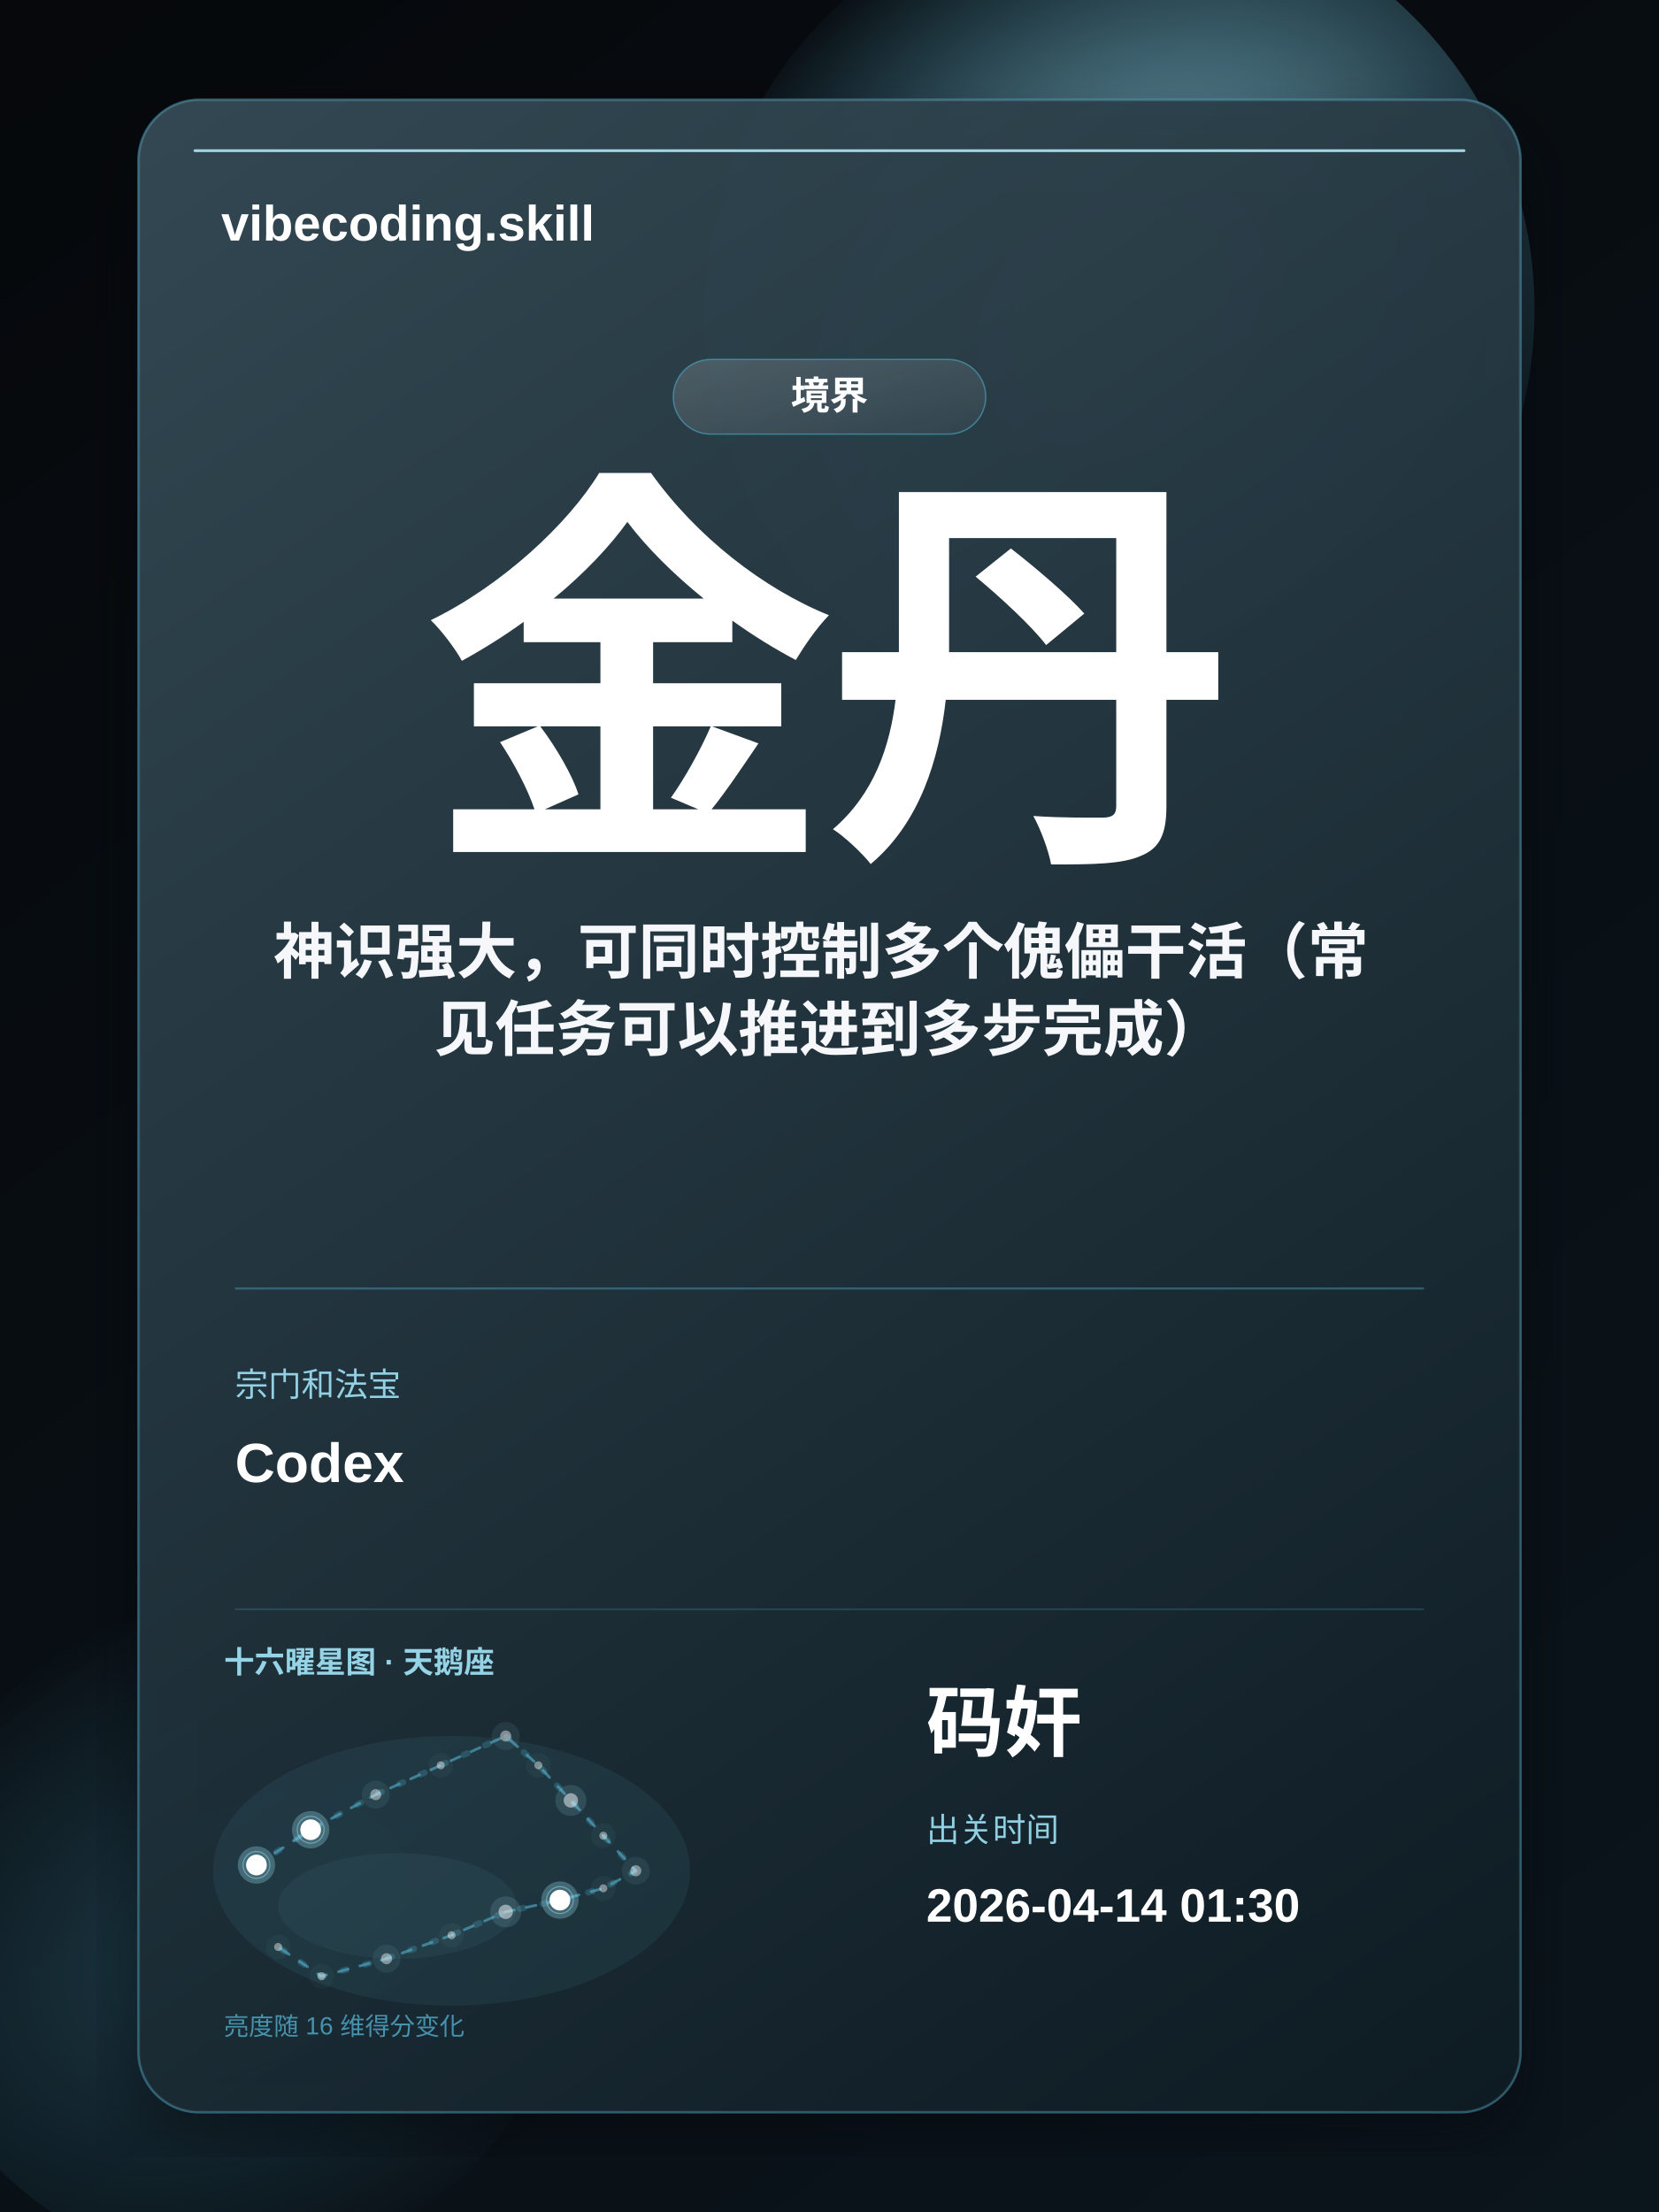
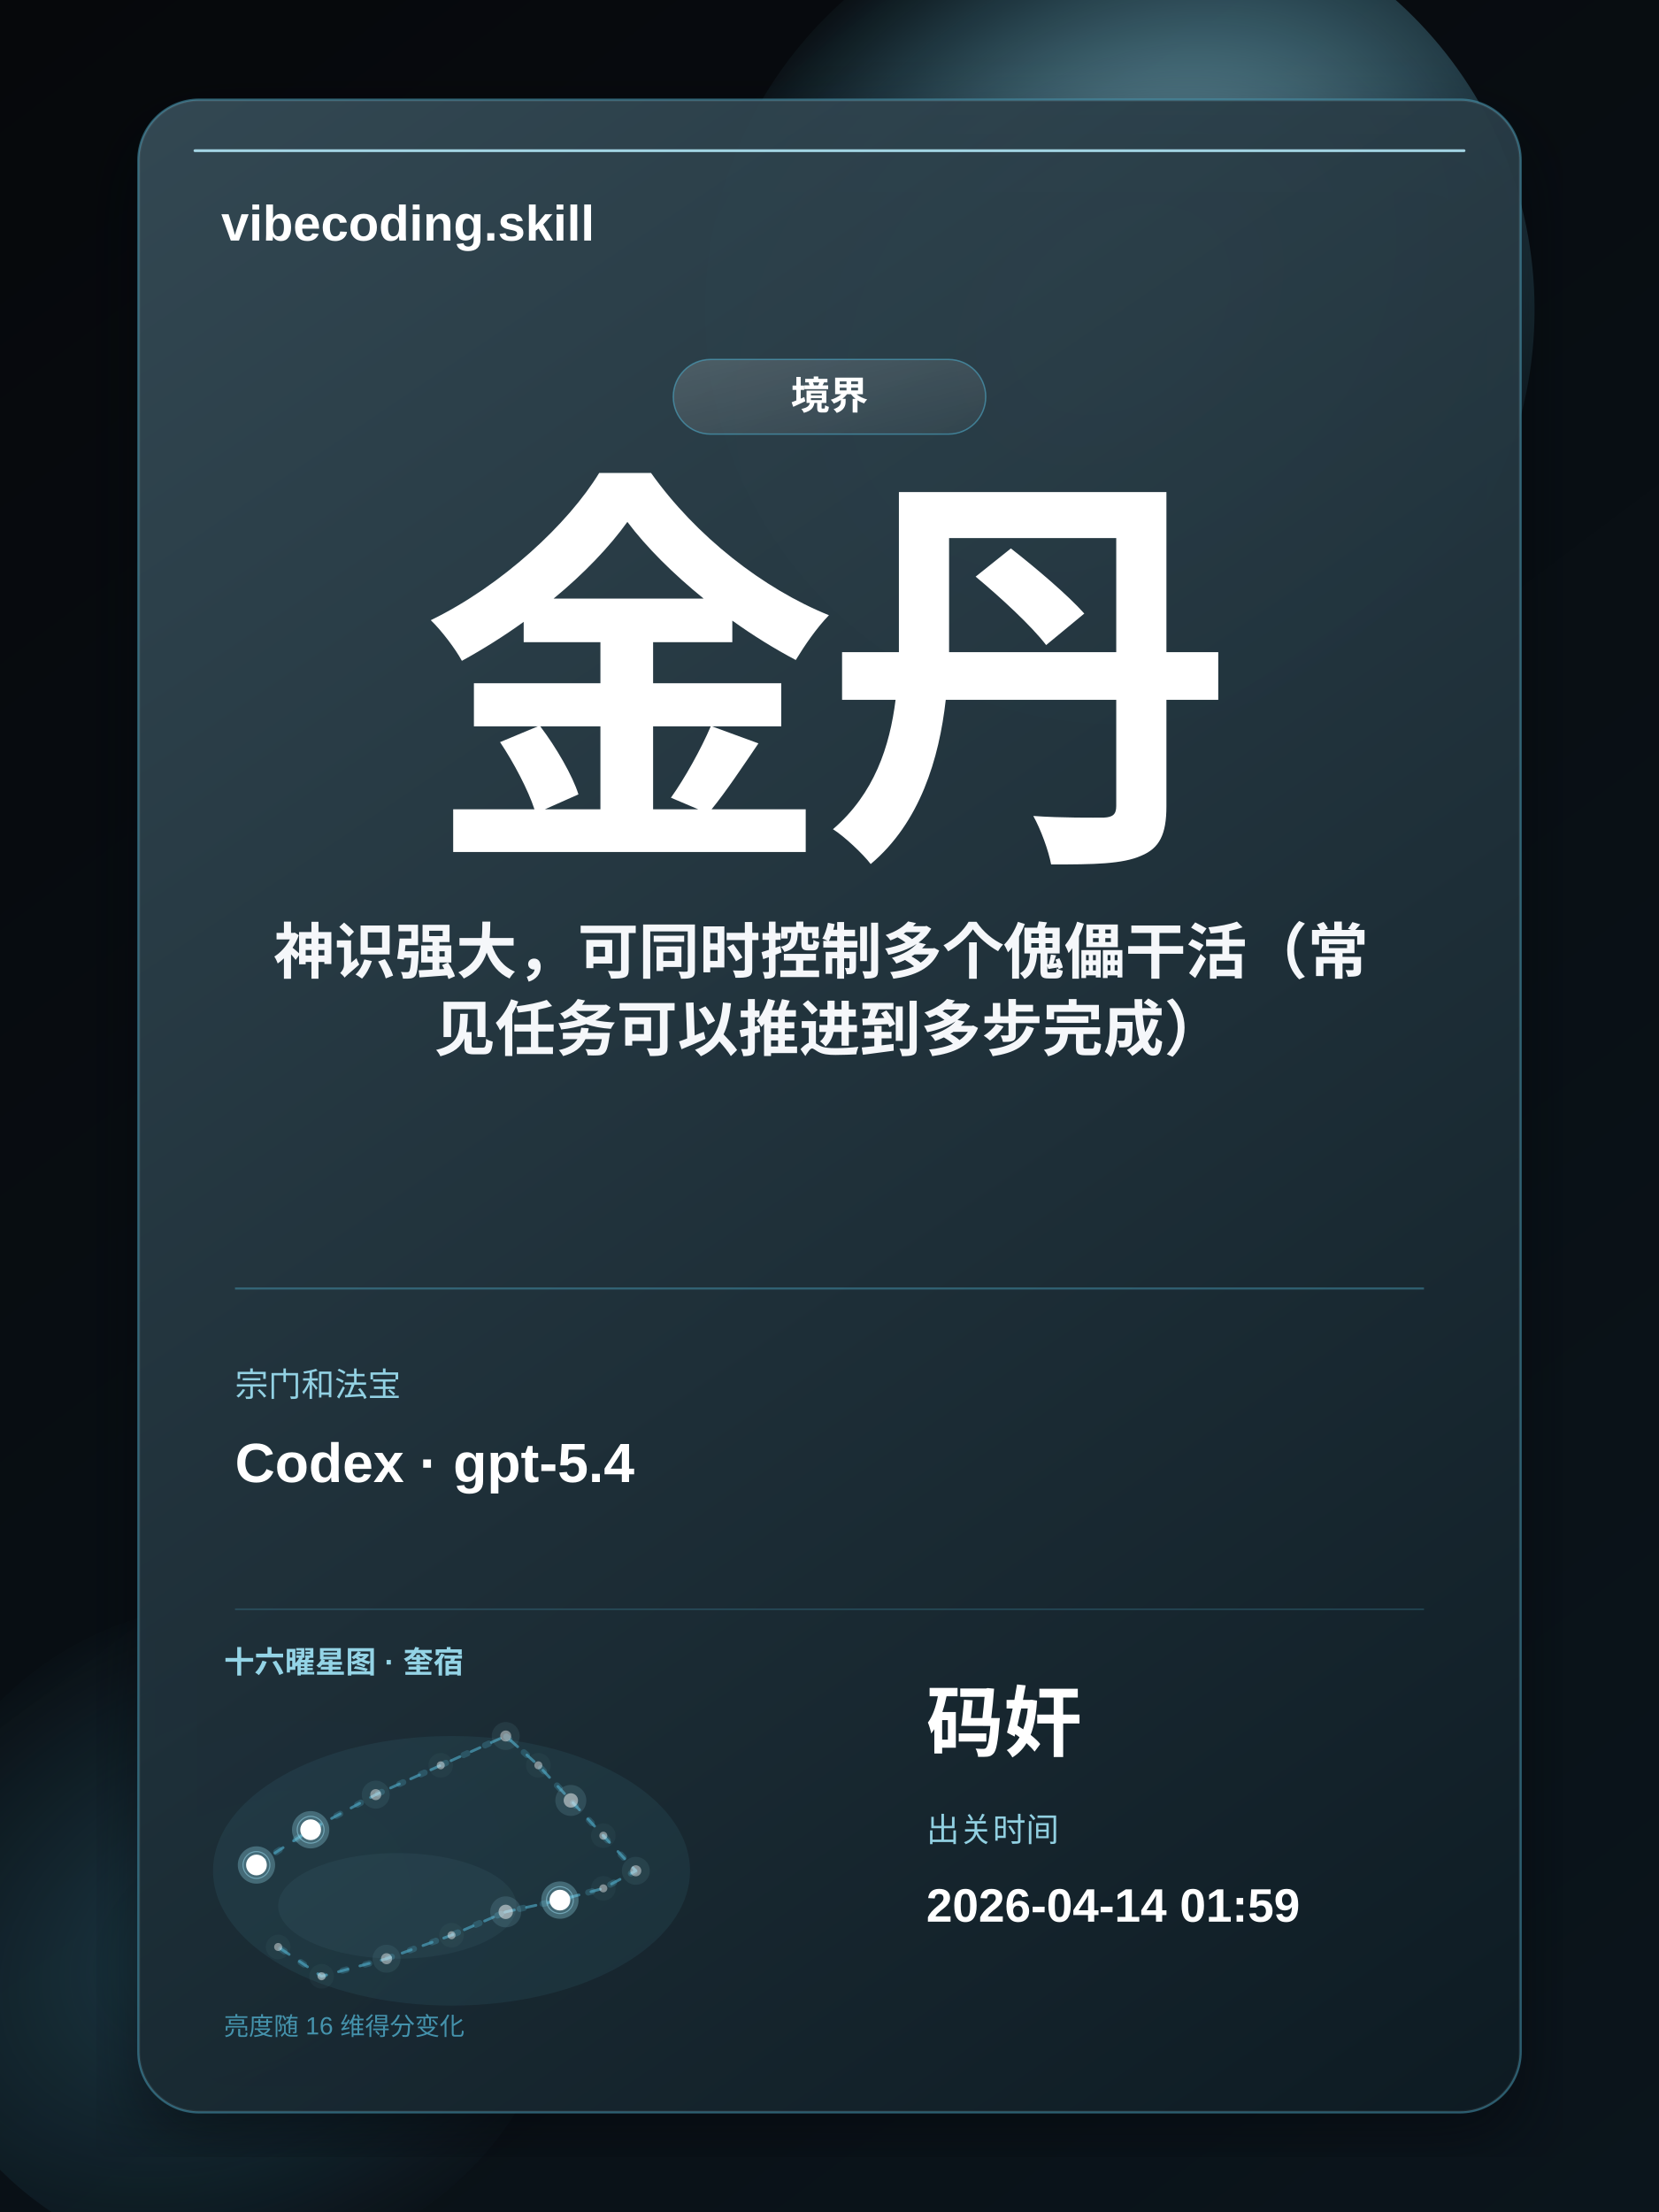
<svg xmlns="http://www.w3.org/2000/svg" width="1200" height="1600" viewBox="0 0 1200 1600" fill="none">
  <defs>
    <linearGradient id="bg" x1="0" y1="0" x2="1200" y2="1600" gradientUnits="userSpaceOnUse">
      <stop stop-color="#06080B" />
      <stop offset="1" stop-color="#0B151C" />
    </linearGradient>
    <radialGradient id="aura" cx="0" cy="0" r="1" gradientUnits="userSpaceOnUse" gradientTransform="translate(810 224) rotate(140) scale(418 312)">
      <stop stop-color="#B6E9F7" stop-opacity="0.88" />
      <stop offset="1" stop-color="#59BFE0" stop-opacity="0" />
    </radialGradient>
    <radialGradient id="auraBottom" cx="0" cy="0" r="1" gradientUnits="userSpaceOnUse" gradientTransform="translate(170 1400) rotate(-28) scale(356 248)">
      <stop stop-color="#59BFE0" stop-opacity="0.24" />
      <stop offset="1" stop-color="#59BFE0" stop-opacity="0" />
    </radialGradient>
    <linearGradient id="panel" x1="122" y1="86" x2="1082" y2="1506" gradientUnits="userSpaceOnUse">
      <stop stop-color="#344A55" stop-opacity="0.96" />
      <stop offset="1" stop-color="#0E1C24" stop-opacity="0.98" />
    </linearGradient>
    <linearGradient id="glass" x1="0" y1="0" x2="1" y2="1">
      <stop stop-color="#FFFFFF" stop-opacity="0.16" />
      <stop offset="1" stop-color="#FFFFFF" stop-opacity="0.04" />
    </linearGradient>
    <filter id="shadow" x="70" y="42" width="1060" height="1518" filterUnits="userSpaceOnUse" color-interpolation-filters="sRGB">
      <feFlood flood-opacity="0" result="BackgroundImageFix" />
      <feColorMatrix in="SourceAlpha" type="matrix" values="0 0 0 0 0 0 0 0 0 0 0 0 0 0 0 0 0 0 127 0" result="hardAlpha" />
      <feOffset dy="24" />
      <feGaussianBlur stdDeviation="26" />
      <feColorMatrix type="matrix" values="0 0 0 0 0.01 0 0 0 0 0.02 0 0 0 0 0.04 0 0 0 0.52 0" />
      <feBlend mode="normal" in2="BackgroundImageFix" result="effect1_dropShadow_0_1" />
      <feBlend mode="normal" in="SourceGraphic" in2="effect1_dropShadow_0_1" result="shape" />
    </filter>
  </defs>
  <rect width="1200" height="1600" fill="url(#bg)" />
  <circle cx="810" cy="224" r="300" fill="url(#aura)" />
  <circle cx="170" cy="1400" r="240" fill="url(#auraBottom)" />
  <g filter="url(#shadow)">
    <rect x="100" y="72" width="1000" height="1456" rx="44" fill="url(#panel)" stroke="rgba(78,169,199,0.48)" stroke-width="1.5" />
    <rect x="101" y="73" width="998" height="1454" rx="43" stroke="rgba(255,255,255,0.06)" />
  </g>
  <rect x="140" y="108" width="920" height="2" rx="1" fill="#B2E8F7" fill-opacity="0.88" />
  <text x="160" y="174" fill="#FFFFFF" font-size="36" font-family="SF Pro Display, PingFang SC, Helvetica Neue, Arial, sans-serif" font-weight="700">vibecoding.skill</text>
  <g>
    <rect x="487" y="260" width="226" height="54" rx="27" fill="url(#glass)" stroke="rgba(78,169,199,0.60)" />
    <text x="600" y="296" fill="#FFFFFF" font-size="28" text-anchor="middle" font-family="SF Pro Text, PingFang SC, Helvetica Neue, Arial, sans-serif" font-weight="600">境界</text>
  </g>
  <text x="600" y="598" fill="#FFFFFF" font-size="300" text-anchor="middle" font-family="SF Pro Display, PingFang SC, Helvetica Neue, Arial, sans-serif" font-weight="700" letter-spacing="-10">金丹</text>
  <text x="600" y="704" fill="#F5F7FA" font-size="44" text-anchor="middle" font-family="SF Pro Text, PingFang SC, Helvetica Neue, Arial, sans-serif" font-weight="600">
    <tspan x="600" dy="0">神识强大，可同时控制多个傀儡干活（常</tspan>
    <tspan x="600" dy="56">见任务可以推进到多步完成）</tspan>
  </text>
  <line x1="170" y1="932" x2="1030" y2="932" stroke="rgba(78,169,199,0.42)" stroke-width="1.5" />
  <text x="170" y="1010" fill="rgba(159,226,245,0.90)" font-size="24" font-family="SF Pro Text, PingFang SC, Helvetica Neue, Arial, sans-serif" font-weight="500">宗门和法宝</text>
-   <text x="170" y="1072" fill="#FFFFFF" font-size="40" font-family="SF Pro Display, PingFang SC, Helvetica Neue, Arial, sans-serif" font-weight="650">Codex</text>
+   <text x="170" y="1072" fill="#FFFFFF" font-size="40" font-family="SF Pro Display, PingFang SC, Helvetica Neue, Arial, sans-serif" font-weight="650">Codex · gpt-5.4</text>
  <line x1="170" y1="1164" x2="1030" y2="1164" stroke="rgba(78,169,199,0.28)" />
-   <text x="162" y="1210" fill="rgba(159,226,245,0.92)" font-size="22" font-family="SF Pro Text, PingFang SC, Helvetica Neue, Arial, sans-serif" font-weight="600">十六曜星图 · 天鹅座</text>
+   <text x="162" y="1210" fill="rgba(159,226,245,0.92)" font-size="22" font-family="SF Pro Text, PingFang SC, Helvetica Neue, Arial, sans-serif" font-weight="600">十六曜星图 · 奎宿</text>
  <ellipse cx="326.6" cy="1353.2" rx="172.5" ry="97.5" fill="rgba(89,191,224,0.08)" />
  <ellipse cx="287.4" cy="1378.6" rx="86.2" ry="38.2" fill="rgba(159,226,245,0.05)" />
  <polyline points="185.5,1349.0 224.7,1323.5 271.8,1298.1 318.8,1276.9 365.8,1255.7 389.4,1276.9 412.9,1302.3 436.4,1327.8 459.9,1353.2 436.4,1365.9 405.0,1374.4 365.8,1382.9 326.6,1399.8 279.6,1416.8 232.6,1429.5 201.2,1408.3" fill="none" stroke="rgba(89,191,224,0.22)" stroke-width="4.5" stroke-linecap="round" stroke-linejoin="round" stroke-dasharray="3 14" />
  <polyline points="185.5,1349.0 224.7,1323.5 271.8,1298.1 318.8,1276.9 365.8,1255.7 389.4,1276.9 412.9,1302.3 436.4,1327.8 459.9,1353.2 436.4,1365.9 405.0,1374.4 365.8,1382.9 326.6,1399.8 279.6,1416.8 232.6,1429.5 201.2,1408.3" fill="none" stroke="rgba(78,169,199,0.64)" stroke-width="2" stroke-linecap="round" stroke-linejoin="round" stroke-dasharray="7 9" />
  <circle cx="185.5" cy="1349.0" r="13.5" fill="rgba(159,226,245,0.30)" />
  <circle cx="185.5" cy="1349.0" r="9.7" fill="none" stroke="rgba(159,226,245,0.48)" stroke-width="0.8" />
  <circle cx="185.5" cy="1349.0" r="7.5" fill="rgba(255,255,255,1.00)" />
  <circle cx="224.7" cy="1323.5" r="13.5" fill="rgba(159,226,245,0.30)" />
  <circle cx="224.7" cy="1323.5" r="9.7" fill="none" stroke="rgba(159,226,245,0.48)" stroke-width="0.8" />
  <circle cx="224.7" cy="1323.5" r="7.5" fill="rgba(255,255,255,1.00)" />
  <circle cx="271.8" cy="1298.1" r="10.1" fill="rgba(159,226,245,0.08)" />
  <circle cx="271.8" cy="1298.1" r="4.0" fill="rgba(255,255,255,0.42)" />
  <circle cx="318.8" cy="1276.9" r="8.9" fill="rgba(159,226,245,0.04)" />
  <circle cx="318.8" cy="1276.9" r="2.9" fill="rgba(255,255,255,0.42)" />
  <circle cx="365.8" cy="1255.7" r="10.1" fill="rgba(159,226,245,0.08)" />
  <circle cx="365.8" cy="1255.7" r="4.0" fill="rgba(255,255,255,0.42)" />
  <circle cx="389.4" cy="1276.9" r="8.9" fill="rgba(159,226,245,0.04)" />
  <circle cx="389.4" cy="1276.9" r="2.9" fill="rgba(255,255,255,0.42)" />
  <circle cx="412.9" cy="1302.3" r="11.2" fill="rgba(159,226,245,0.14)" />
  <circle cx="412.9" cy="1302.3" r="5.2" fill="rgba(255,255,255,0.48)" />
  <circle cx="436.4" cy="1327.8" r="8.9" fill="rgba(159,226,245,0.04)" />
  <circle cx="436.4" cy="1327.8" r="2.9" fill="rgba(255,255,255,0.42)" />
  <circle cx="459.9" cy="1353.2" r="10.1" fill="rgba(159,226,245,0.08)" />
  <circle cx="459.9" cy="1353.2" r="4.0" fill="rgba(255,255,255,0.42)" />
  <circle cx="436.4" cy="1365.9" r="8.9" fill="rgba(159,226,245,0.04)" />
  <circle cx="436.4" cy="1365.9" r="2.9" fill="rgba(255,255,255,0.42)" />
  <circle cx="405.0" cy="1374.4" r="13.5" fill="rgba(159,226,245,0.30)" />
  <circle cx="405.0" cy="1374.4" r="9.7" fill="none" stroke="rgba(159,226,245,0.48)" stroke-width="0.8" />
  <circle cx="405.0" cy="1374.4" r="7.5" fill="rgba(255,255,255,1.00)" />
  <circle cx="365.8" cy="1382.9" r="11.2" fill="rgba(159,226,245,0.14)" />
  <circle cx="365.8" cy="1382.9" r="5.2" fill="rgba(255,255,255,0.48)" />
  <circle cx="326.6" cy="1399.8" r="8.9" fill="rgba(159,226,245,0.04)" />
  <circle cx="326.6" cy="1399.8" r="2.9" fill="rgba(255,255,255,0.42)" />
  <circle cx="279.6" cy="1416.8" r="10.1" fill="rgba(159,226,245,0.08)" />
  <circle cx="279.6" cy="1416.8" r="4.0" fill="rgba(255,255,255,0.42)" />
  <circle cx="232.6" cy="1429.5" r="8.9" fill="rgba(159,226,245,0.04)" />
  <circle cx="232.6" cy="1429.5" r="2.9" fill="rgba(255,255,255,0.42)" />
  <circle cx="201.2" cy="1408.3" r="8.9" fill="rgba(159,226,245,0.04)" />
  <circle cx="201.2" cy="1408.3" r="2.9" fill="rgba(255,255,255,0.42)" />
  <text x="162" y="1472" fill="rgba(78,169,199,0.82)" font-size="18" font-family="SF Pro Text, PingFang SC, Helvetica Neue, Arial, sans-serif" font-weight="500">亮度随 16 维得分变化</text>
  <text x="670" y="1266" fill="#FFFFFF" font-size="56" font-family="SF Pro Display, PingFang SC, Helvetica Neue, Arial, sans-serif" font-weight="650">码奸</text>
  <text x="670" y="1332" fill="rgba(159,226,245,0.90)" font-size="24" font-family="SF Pro Text, PingFang SC, Helvetica Neue, Arial, sans-serif" font-weight="500">出关时间</text>
-   <text x="670" y="1390" fill="#FFFFFF" font-size="34" font-family="SF Pro Text, PingFang SC, Helvetica Neue, Arial, sans-serif" font-weight="600">2026-04-14 01:30</text>
+   <text x="670" y="1390" fill="#FFFFFF" font-size="34" font-family="SF Pro Text, PingFang SC, Helvetica Neue, Arial, sans-serif" font-weight="600">2026-04-14 01:59</text>
</svg>
